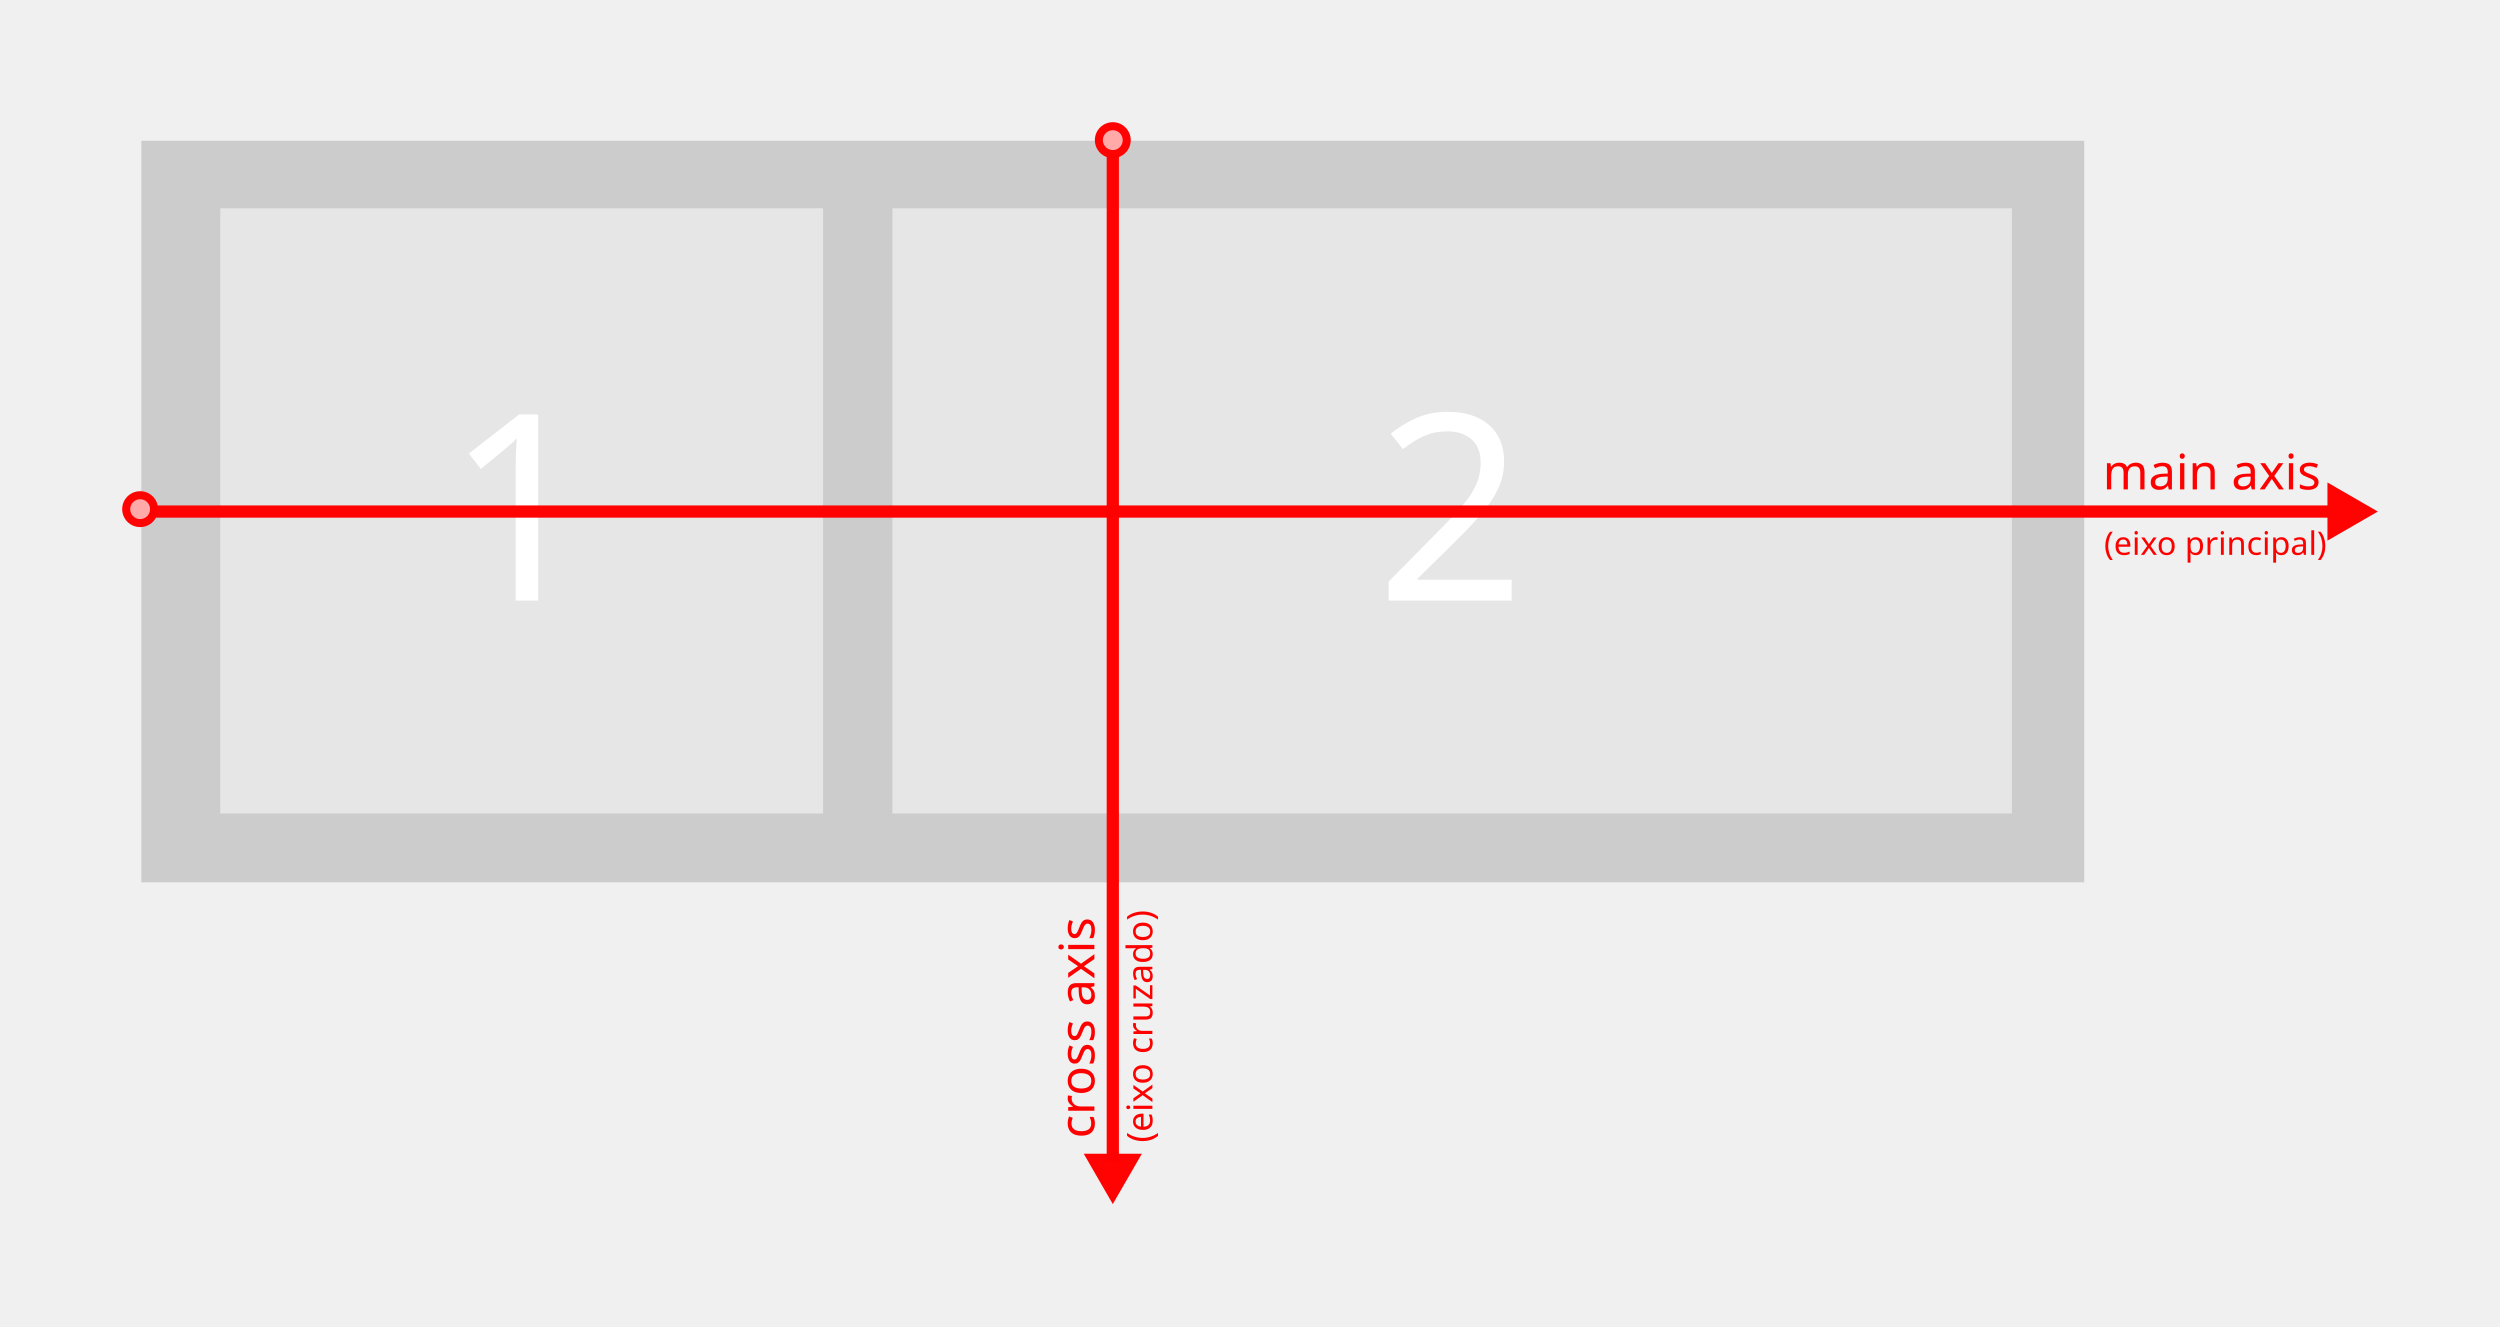
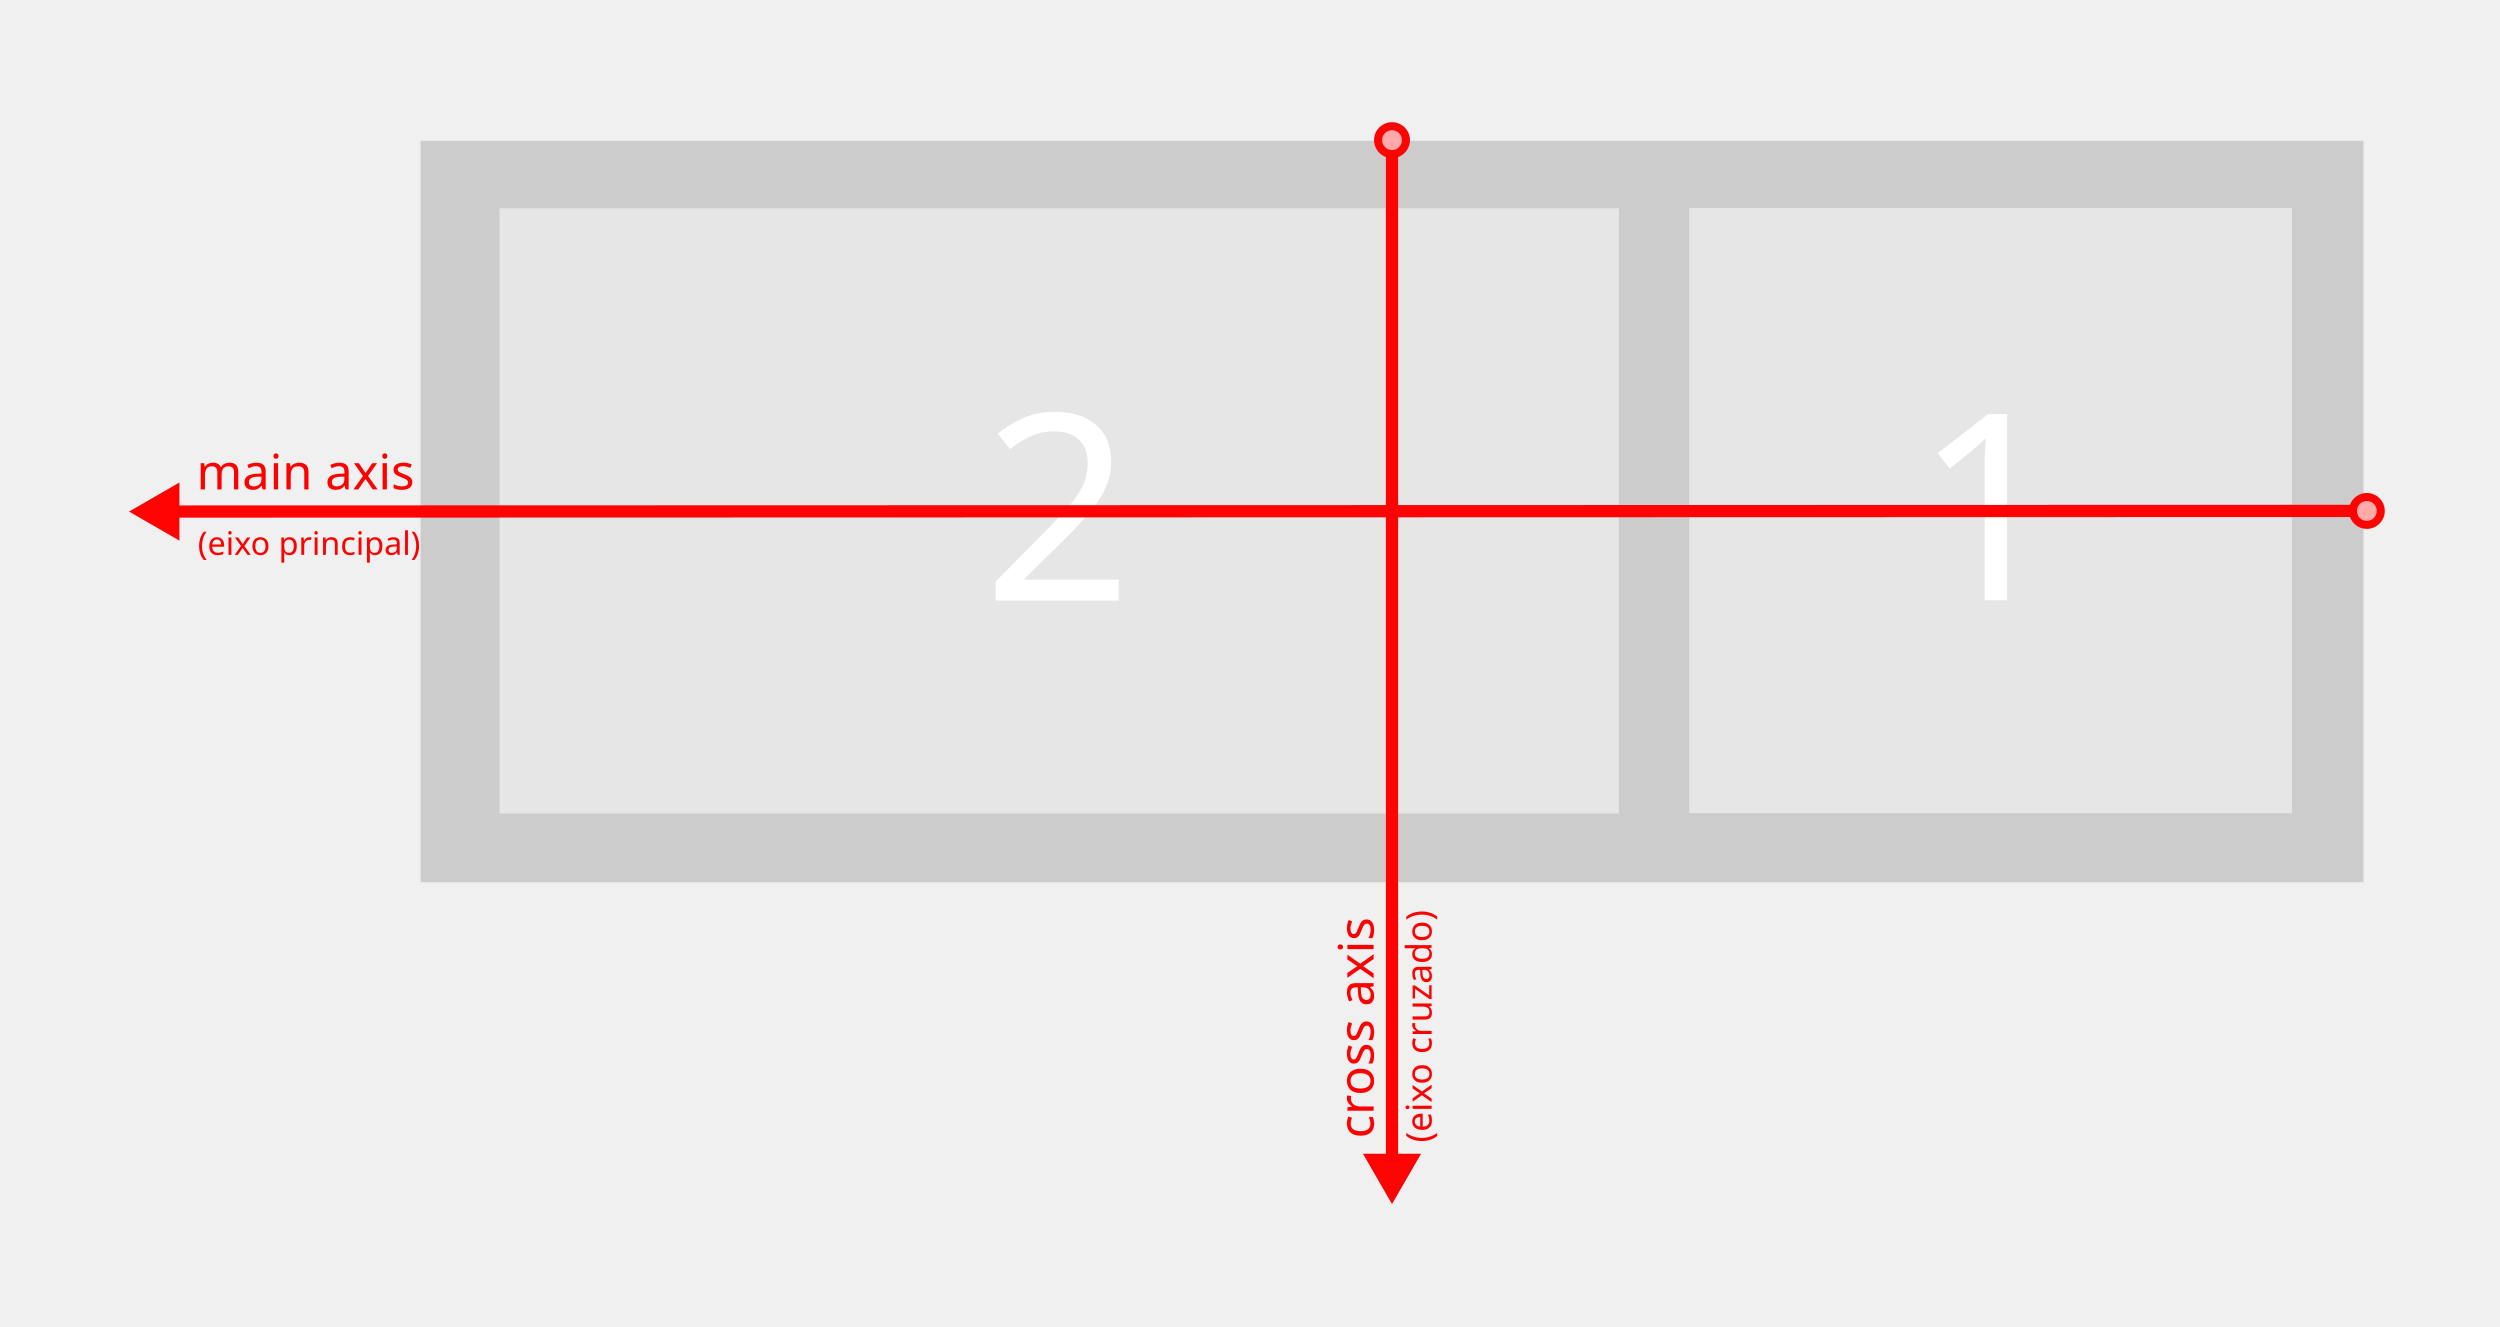
<svg xmlns="http://www.w3.org/2000/svg" version="1.1" id="svg952" width="1022.94" height="542.681" viewBox="0 0 1022.94 542.681">
  <defs id="defs956" />
-   <rect style="opacity:0.99;fill:#cccccc;fill-opacity:1;stroke-width:0.81" id="rect964" width="795" height="303.414" x="57.83" y="57.607" />
-   <rect style="opacity:0.99;fill:#e6e6e6;fill-opacity:1;stroke-width:1.062" id="rect968" width="246.646" height="247.625" x="90.129" y="85.235" />
-   <text xml:space="preserve" style="font-style:normal;font-weight:normal;font-size:106.667px;line-height:1.25;font-family:sans-serif;letter-spacing:2px;word-spacing:0px;fill:#ffffff;fill-opacity:1;stroke:none" x="182.332" y="245.74" id="text972">
-     <tspan id="tspan970" x="182.332" y="245.74">1</tspan>
+   <rect style="opacity:0.99;fill:#cccccc;fill-opacity:1;stroke-width:0.81" id="rect964" width="795" height="303.414" x="172.078" y="57.607" />
+   <g id="g868" transform="translate(-160.7818)">
+     <rect y="85.235" x="365.159" height="247.625" width="458.057" id="rect968-3" style="opacity:0.99;fill:#e6e6e6;fill-opacity:1;stroke-width:1.448" />
+     <text id="text972-6" y="245.74" x="563.067" style="font-style:normal;font-weight:normal;font-size:106.667px;line-height:1.25;font-family:sans-serif;letter-spacing:2px;word-spacing:0px;fill:#ffffff;fill-opacity:1;stroke:none" xml:space="preserve">
+       <tspan y="245.74" x="563.067" id="tspan970-7">2</tspan>
+     </text>
+   </g>
+   <g id="g863" transform="translate(601.0546,-0.125)">
+     <rect y="85.235" x="90.129" height="247.625" width="246.646" id="rect968" style="opacity:0.99;fill:#e6e6e6;fill-opacity:1;stroke-width:1.062" />
+     <text id="text972" y="245.74" x="182.332" style="font-style:normal;font-weight:normal;font-size:106.667px;line-height:1.25;font-family:sans-serif;letter-spacing:2px;word-spacing:0px;fill:#ffffff;fill-opacity:1;stroke:none" xml:space="preserve">
+       <tspan y="245.74" x="182.332" id="tspan970">1</tspan>
+     </text>
+   </g>
+   <text xml:space="preserve" style="font-style:normal;font-weight:normal;font-size:20px;line-height:1.25;font-family:sans-serif;letter-spacing:0px;word-spacing:0px;fill:#ff0000;fill-opacity:1;stroke:none" x="80.419" y="200.239" id="text1020">
+     <tspan id="tspan1018" x="80.419" y="200.239">main axis</tspan>
  </text>
-   <rect style="opacity:0.99;fill:#e6e6e6;fill-opacity:1;stroke-width:1.448" id="rect968-3" width="458.057" height="247.625" x="365.159" y="85.235" />
-   <text xml:space="preserve" style="font-style:normal;font-weight:normal;font-size:106.667px;line-height:1.25;font-family:sans-serif;letter-spacing:2px;word-spacing:0px;fill:#ffffff;fill-opacity:1;stroke:none" x="563.067" y="245.74" id="text972-6">
-     <tspan id="tspan970-7" x="563.067" y="245.74">2</tspan>
-   </text>
-   <rect style="opacity:0.99;fill:#ff0000;fill-opacity:1;stroke-width:0.981" id="rect1016" width="895.023" height="5" x="57.83" y="206.814" />
-   <text xml:space="preserve" style="font-style:normal;font-weight:normal;font-size:20px;line-height:1.25;font-family:sans-serif;letter-spacing:0px;word-spacing:0px;fill:#ff0000;fill-opacity:1;stroke:none" x="860.408" y="200.239" id="text1020">
-     <tspan id="tspan1018" x="860.408" y="200.239">main axis</tspan>
-   </text>
-   <g id="g1032" transform="translate(24.55241,26.02053)">
-     <circle r="7.341" cy="182.314" cx="32.788" id="path1022" style="opacity:0.99;fill:#ff0000;fill-opacity:1" />
-     <circle r="4.066" cy="182.314" cx="32.788" id="path1024" style="opacity:0.99;fill:#ffaaaa;fill-opacity:1" />
+   <g id="g875" transform="rotate(179.9835,512.874,209.2504)">
+     <rect y="206.814" x="57.83" height="5" width="895.023" id="rect1016" style="opacity:0.99;fill:#ff0000;fill-opacity:1;stroke-width:0.981" />
+     <g transform="translate(24.50821,26.99281)" id="g1032">
+       <circle style="opacity:0.99;fill:#ff0000;fill-opacity:1" id="path1022" cx="32.788" cy="182.314" r="7.341" />
+       <circle style="opacity:0.99;fill:#ffaaaa;fill-opacity:1" id="path1024" cx="32.788" cy="182.314" r="4.066" />
+     </g>
+     <path d="m 972.94,209.314 -20.606,11.897 v -23.794 z" id="path1028" style="opacity:0.99;fill:#ff0000;fill-opacity:1" />
  </g>
-   <path style="opacity:0.99;fill:#ff0000;fill-opacity:1" id="path1028" d="m 972.94,209.314 -20.606,11.897 v -23.794 z" />
-   <g transform="translate(422.5418,-124.9738)" id="g1032-5">
+   <g transform="translate(536.7897,-124.9738)" id="g1032-5">
    <circle r="7.341" cy="182.314" cx="32.788" id="path1022-3" style="opacity:0.99;fill:#ff0000;fill-opacity:1" />
    <circle r="4.066" cy="182.314" cx="32.788" id="path1024-5" style="opacity:0.99;fill:#ffaaaa;fill-opacity:1" />
  </g>
-   <rect style="opacity:0.99;fill:#ff0000;fill-opacity:1;stroke-width:1.284" id="rect1055" width="5" height="412.019" x="452.83" y="63.213" />
-   <text xml:space="preserve" style="font-style:normal;font-weight:normal;font-size:20px;line-height:1.25;font-family:sans-serif;letter-spacing:0px;word-spacing:0px;fill:#ff0000;fill-opacity:1;stroke:none" x="-465.779" y="447.798" id="text1020-6" transform="rotate(-90)">
-     <tspan id="tspan1018-2" x="-465.779" y="447.798">cross axis</tspan>
+   <rect style="opacity:0.99;fill:#ff0000;fill-opacity:1;stroke-width:1.284" id="rect1055" width="5" height="412.019" x="567.078" y="63.213" />
+   <text xml:space="preserve" style="font-style:normal;font-weight:normal;font-size:20px;line-height:1.25;font-family:sans-serif;letter-spacing:0px;word-spacing:0px;fill:#ff0000;fill-opacity:1;stroke:none" x="-465.779" y="562.046" id="text1020-6" transform="rotate(-90)">
+     <tspan id="tspan1018-2" x="-465.779" y="562.046">cross axis</tspan>
  </text>
-   <path style="opacity:0.99;fill:#ff0000;fill-opacity:1" id="path1028-9" d="m 568.468,415.205 -20.606,11.897 v -23.794 z" transform="rotate(90,473.1609,397.3739)" />
-   <text xml:space="preserve" style="font-style:normal;font-weight:normal;font-size:13.255px;line-height:1.25;font-family:sans-serif;letter-spacing:0px;word-spacing:0px;fill:#ff0000;fill-opacity:1;stroke:none;stroke-width:0.663" x="860.914" y="227.038" id="text1020-1">
-     <tspan id="tspan1018-27" x="860.914" y="227.038" style="stroke-width:0.663">(eixo principal)</tspan>
+   <path style="opacity:0.99;fill:#ff0000;fill-opacity:1" id="path1028-9" d="m 568.468,415.205 -20.606,11.897 v -23.794 z" transform="rotate(90,530.2849,454.4979)" />
+   <text xml:space="preserve" style="font-style:normal;font-weight:normal;font-size:13.255px;line-height:1.25;font-family:sans-serif;letter-spacing:0px;word-spacing:0px;fill:#ff0000;fill-opacity:1;stroke:none;stroke-width:0.663" x="80.925" y="227.038" id="text1020-1">
+     <tspan id="tspan1018-27" x="80.925" y="227.038" style="stroke-width:0.663">(eixo principal)</tspan>
  </text>
-   <text xml:space="preserve" style="font-style:normal;font-weight:normal;font-size:14.503px;line-height:1.25;font-family:sans-serif;letter-spacing:0px;word-spacing:0px;fill:#ff0000;fill-opacity:1;stroke:none;stroke-width:0.725" x="-467.482" y="471.529" id="text1020-1-0" transform="rotate(-90)">
-     <tspan id="tspan1018-27-9" x="-467.482" y="471.529" style="stroke-width:0.725">(eixo cruzado)</tspan>
+   <text xml:space="preserve" style="font-style:normal;font-weight:normal;font-size:14.503px;line-height:1.25;font-family:sans-serif;letter-spacing:0px;word-spacing:0px;fill:#ff0000;fill-opacity:1;stroke:none;stroke-width:0.725" x="-467.482" y="585.777" id="text1020-1-0" transform="rotate(-90)">
+     <tspan id="tspan1018-27-9" x="-467.482" y="585.777" style="stroke-width:0.725">(eixo cruzado)</tspan>
  </text>
</svg>
